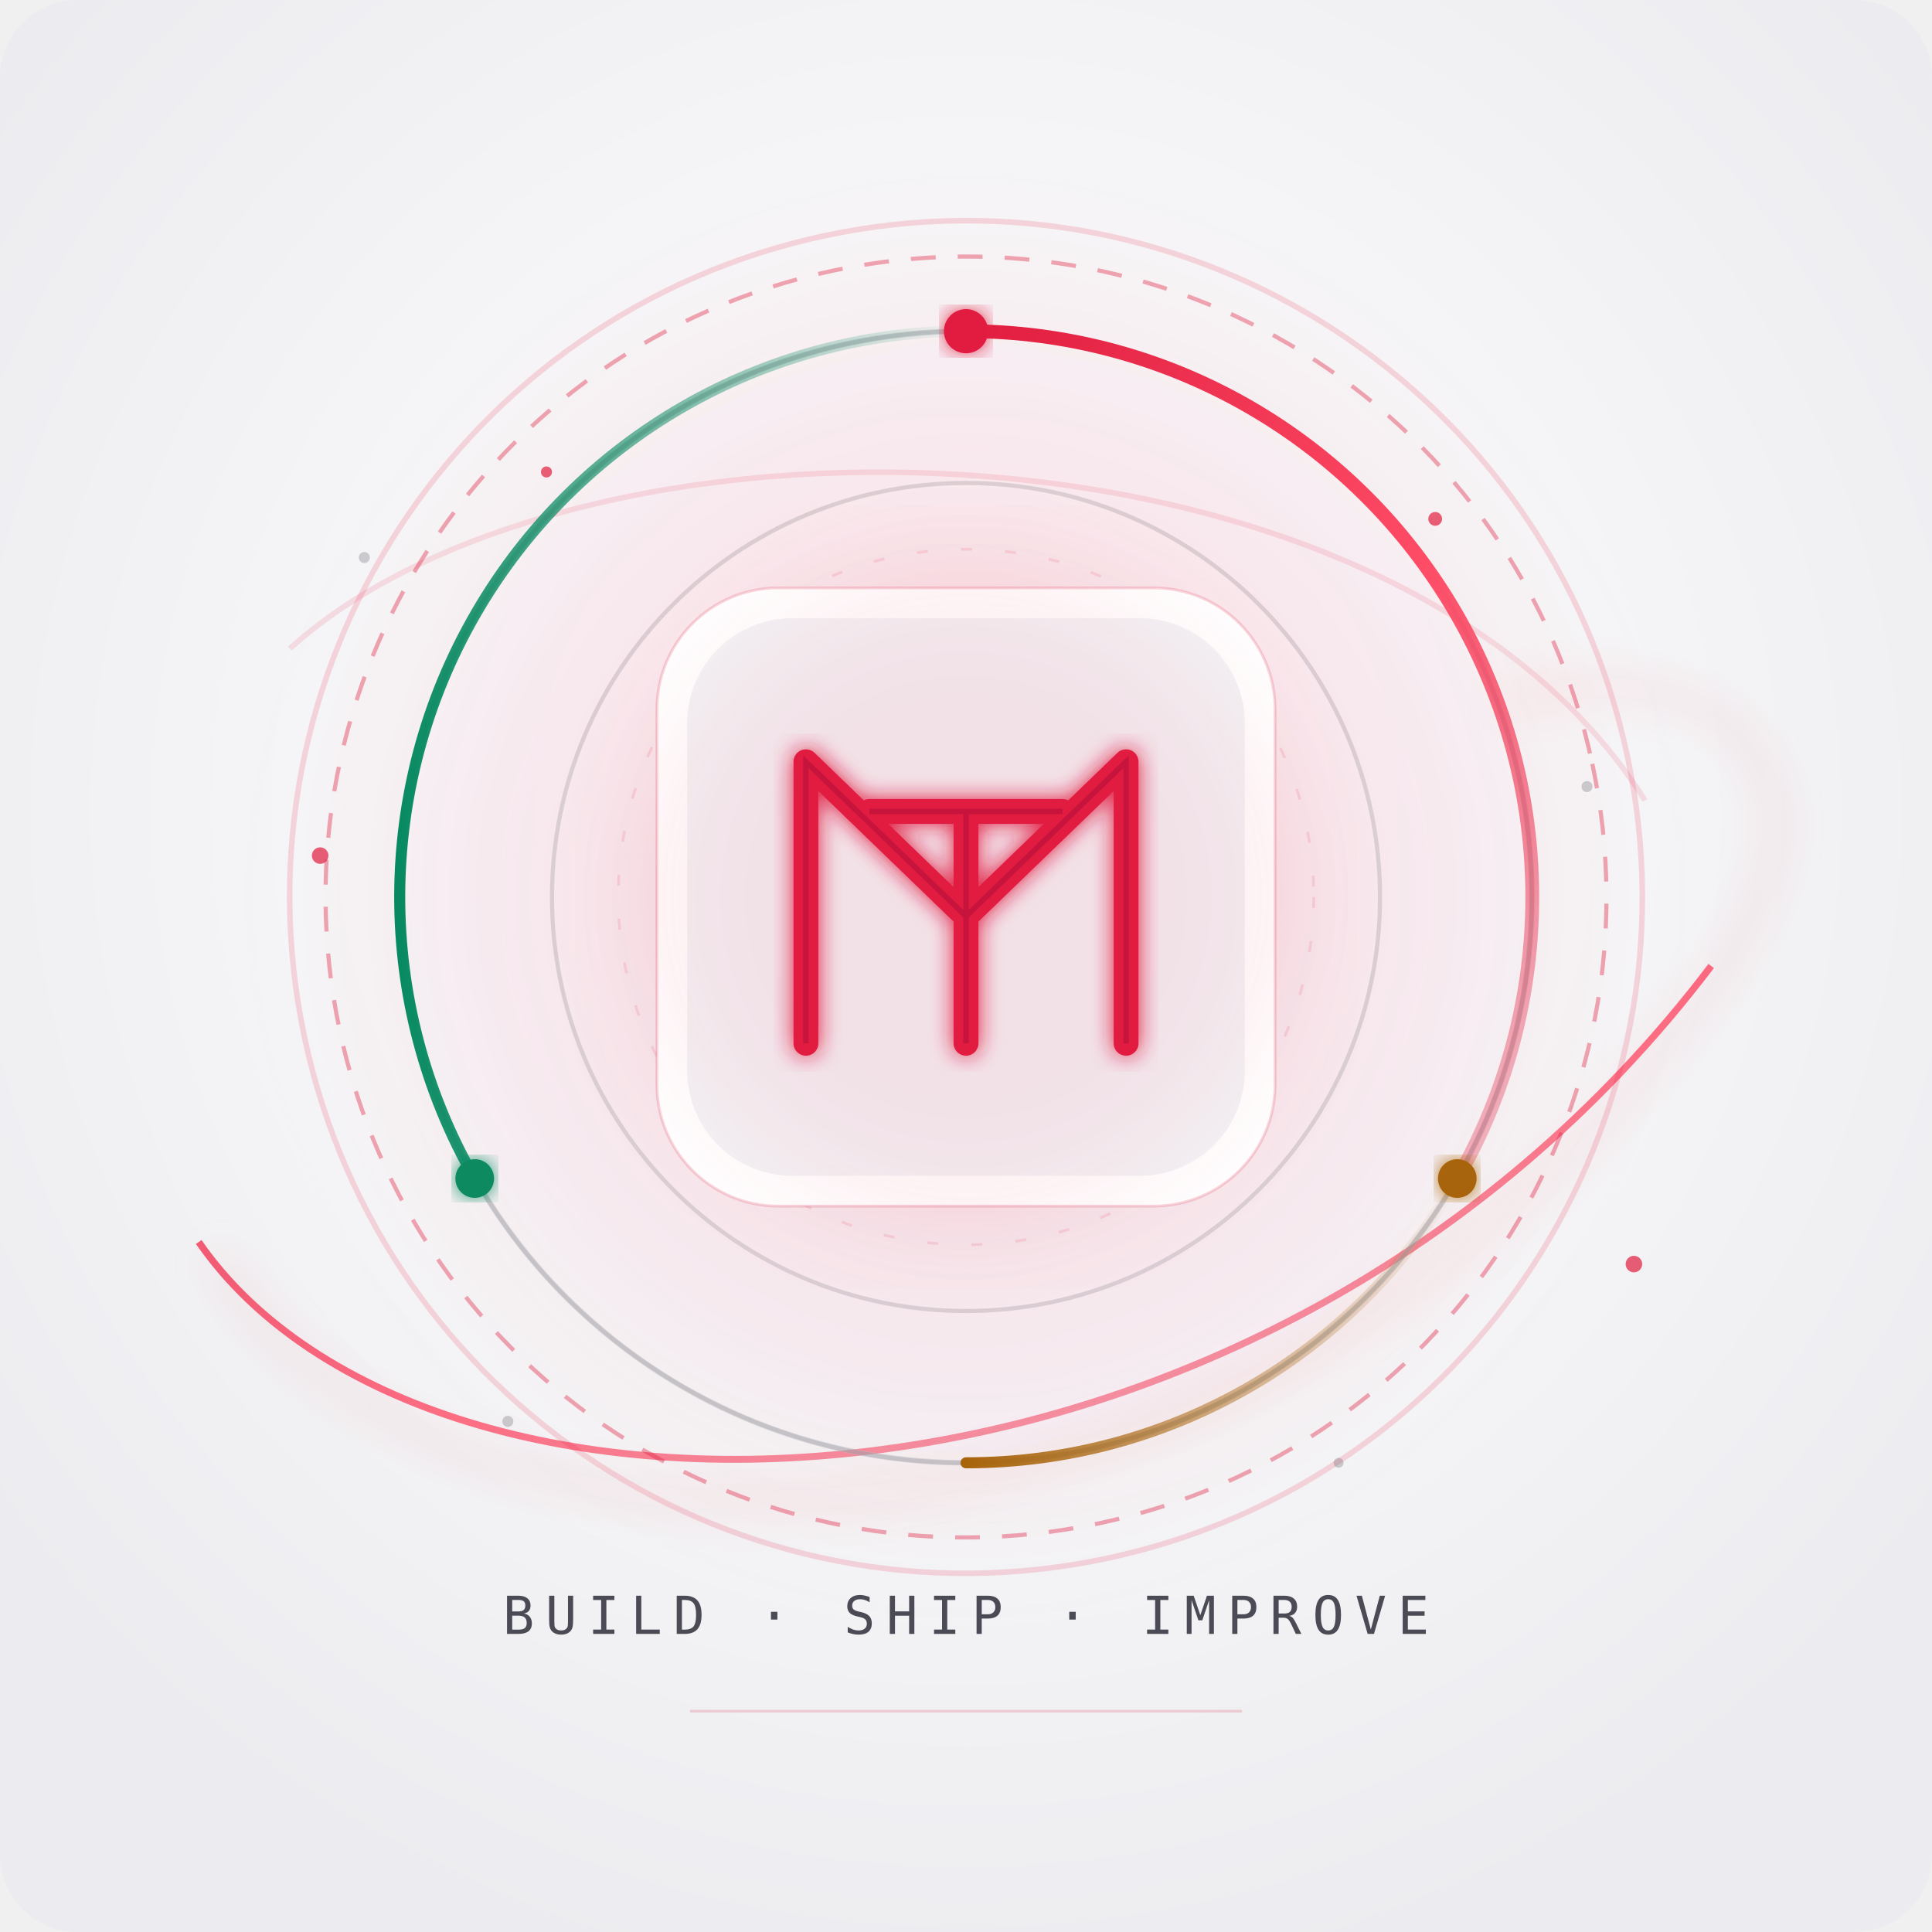
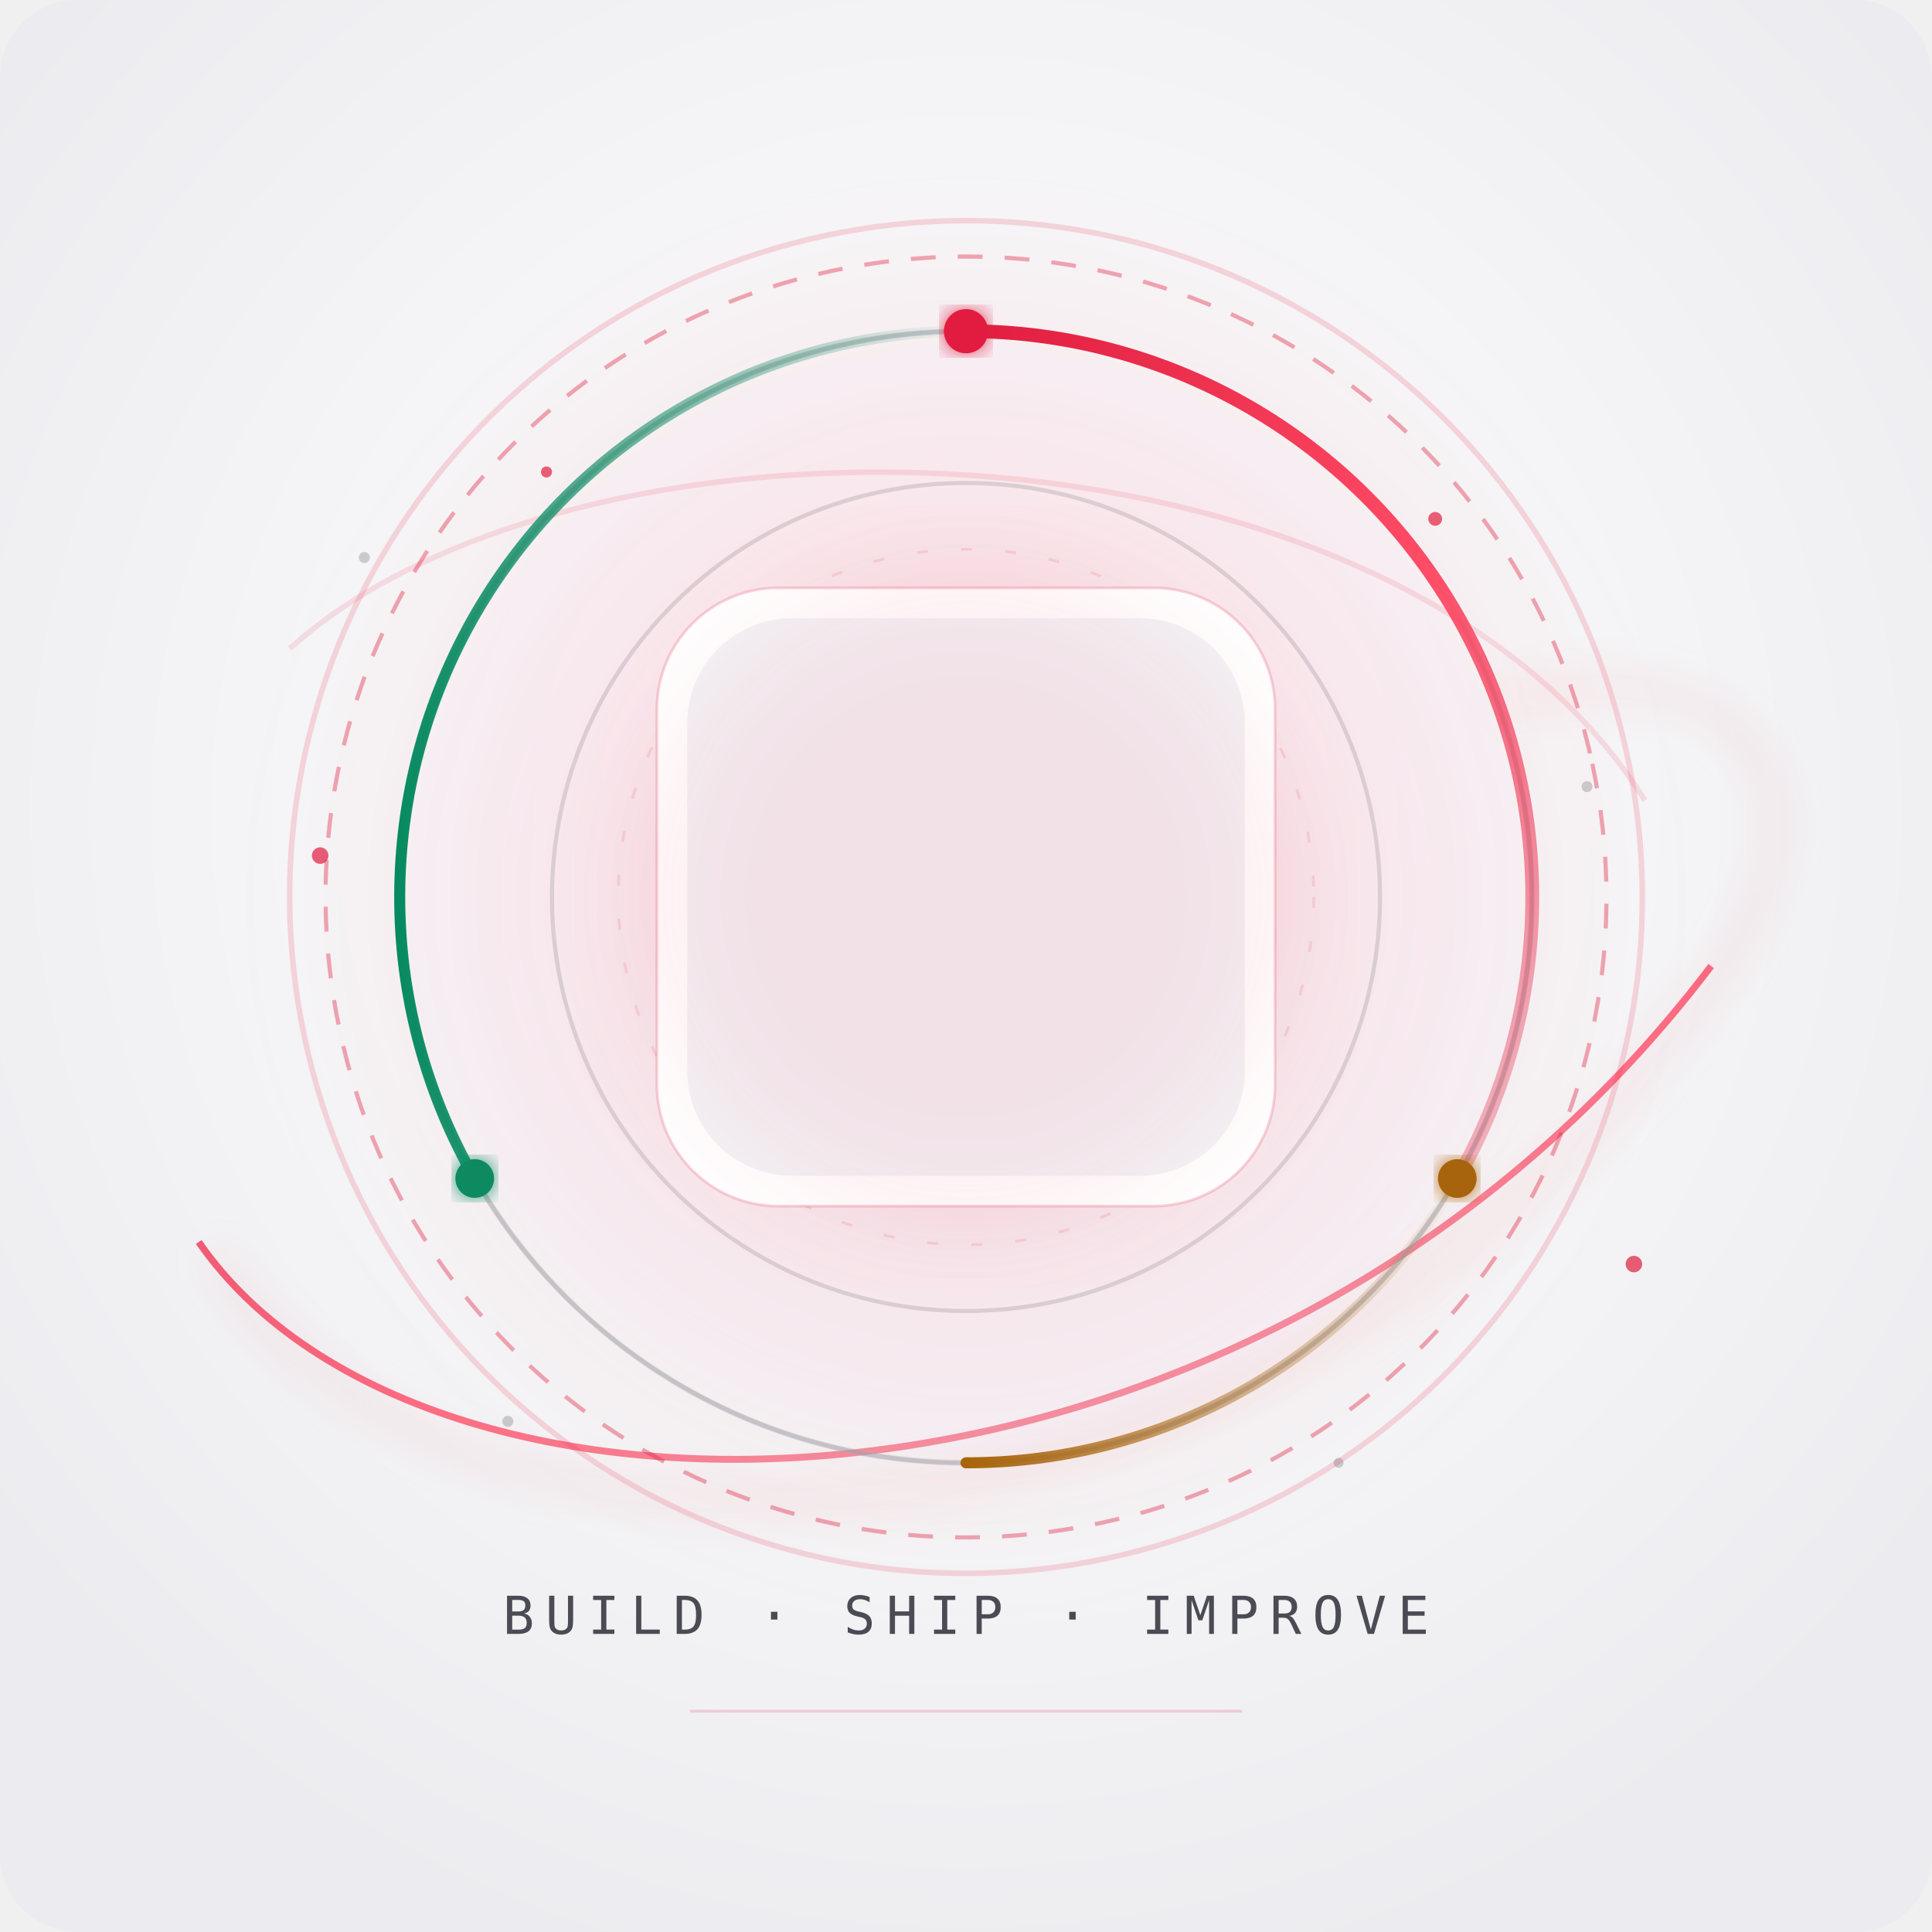
<svg xmlns="http://www.w3.org/2000/svg" viewBox="0 0 700 700" role="img" aria-labelledby="title desc">
  <defs>
    <radialGradient id="bg" cx="50%" cy="42%" r="62%">
      <stop offset="0" stop-color="#fff5f6" />
      <stop offset=".55" stop-color="#f5f5f7" />
      <stop offset="1" stop-color="#ececf0" />
    </radialGradient>
    <radialGradient id="redGlow">
      <stop offset="0" stop-color="#e11d3f" stop-opacity=".2" />
      <stop offset="1" stop-color="#e11d3f" stop-opacity="0" />
    </radialGradient>
    <linearGradient id="redStroke" x1="0" y1="0" x2="1" y2="1">
      <stop stop-color="#e11d3f" />
      <stop offset=".55" stop-color="#ff4d67" />
      <stop offset="1" stop-color="#e11d3f" stop-opacity=".2" />
    </linearGradient>
    <linearGradient id="tealStroke">
      <stop stop-color="#078a61" />
      <stop offset="1" stop-color="#078a61" stop-opacity="0" />
    </linearGradient>
    <linearGradient id="amberStroke">
      <stop stop-color="#a8640a" />
      <stop offset="1" stop-color="#a8640a" stop-opacity="0" />
    </linearGradient>
    <filter id="blur20">
      <feGaussianBlur stdDeviation="20" />
    </filter>
    <filter id="blur8">
      <feGaussianBlur stdDeviation="8" />
    </filter>
    <filter id="glow">
      <feGaussianBlur stdDeviation="4" result="b" />
      <feMerge>
        <feMergeNode in="b" />
        <feMergeNode in="SourceGraphic" />
      </feMerge>
    </filter>
  </defs>
  <rect width="700" height="700" rx="28" fill="url(#bg)" />
  <circle cx="350" cy="325" r="245" fill="url(#redGlow)" opacity=".7" filter="url(#blur20)" />
  <path d="M78 454 C155 588 456 585 620 357 C675 280 623 232 545 254" fill="none" stroke="#e11d3f" stroke-opacity=".12" stroke-width="5" filter="url(#blur8)" />
  <path d="M72 450 C155 570 457 565 620 350" fill="none" stroke="url(#redStroke)" stroke-width="2.5" opacity=".8" />
  <path d="M105 235 C210 140 505 145 596 290" fill="none" stroke="#e11d3f" stroke-opacity=".12" stroke-width="2" />
  <g transform="rotate(-12 350 325)">
    <circle cx="350" cy="325" r="245" fill="none" stroke="#e11d3f" stroke-opacity=".16" stroke-width="2" />
    <circle cx="350" cy="325" r="232" fill="none" stroke="#e11d3f" stroke-opacity=".38" stroke-width="1.5" stroke-dasharray="9 8">
      <animateTransform attributeName="transform" type="rotate" from="0 350 325" to="360 350 325" dur="24s" repeatCount="indefinite" />
    </circle>
    <circle cx="350" cy="325" r="205" fill="none" stroke="#555563" stroke-opacity=".24" stroke-width="1.5" />
  </g>
  <ellipse cx="350" cy="325" rx="205" ry="205" fill="none" stroke="#b8b8c0" stroke-opacity=".45" stroke-width="2" />
  <path d="M350 120 A205 205 0 0 1 528 427" fill="none" stroke="url(#redStroke)" stroke-width="5" stroke-linecap="round" />
  <path d="M172 427 A205 205 0 0 1 350 120" fill="none" stroke="url(#tealStroke)" stroke-width="4" stroke-linecap="round" />
  <path d="M528 427 A205 205 0 0 1 350 530" fill="none" stroke="url(#amberStroke)" stroke-width="4" stroke-linecap="round" />
  <g>
    <g>
      <circle cx="350" cy="120" r="8" fill="#e11d3f" filter="url(#glow)" />
      <animateTransform attributeName="transform" type="rotate" from="0 350 325" to="360 350 325" dur="9s" repeatCount="indefinite" />
    </g>
    <g>
      <circle cx="172" cy="427" r="7" fill="#078a61" filter="url(#glow)" />
      <animateTransform attributeName="transform" type="rotate" from="120 350 325" to="480 350 325" dur="12s" repeatCount="indefinite" />
    </g>
    <g>
      <circle cx="528" cy="427" r="7" fill="#a8640a" filter="url(#glow)" />
      <animateTransform attributeName="transform" type="rotate" from="240 350 325" to="600 350 325" dur="14s" repeatCount="indefinite" />
    </g>
  </g>
  <circle cx="350" cy="325" r="150" fill="none" stroke="#555563" stroke-opacity=".18" stroke-width="1.5" />
  <circle cx="350" cy="325" r="126" fill="none" stroke="#e11d3f" stroke-opacity=".12" stroke-width="1" stroke-dasharray="4 12">
    <animateTransform attributeName="transform" type="rotate" from="0 350 325" to="-360 350 325" dur="16s" repeatCount="indefinite" />
  </circle>
  <rect x="238" y="213" width="224" height="224" rx="44" fill="#ffffff" stroke="#e11d3f" stroke-opacity=".18" />
  <rect x="249" y="224" width="202" height="202" rx="38" fill="#f3f3f6" />
  <circle cx="350" cy="325" r="118" fill="#e11d3f" opacity=".08" filter="url(#blur20)" />
-   <g fill="none" stroke="#e11d3f" stroke-width="9" stroke-linecap="round" stroke-linejoin="round" filter="url(#glow)">
-     <path d="M292 378V276l58 56 58-56v102" />
-     <path d="M315 294h70M350 294v84" />
-   </g>
-   <g fill="none" stroke="#be123c" stroke-width="2" opacity=".75">
-     <path d="M292 378V276l58 56 58-56v102" />
-     <path d="M315 294h70M350 294v84" />
-   </g>
  <g fill="#e11d3f" opacity=".7">
    <circle cx="116" cy="310" r="3" />
    <circle cx="592" cy="458" r="3" />
    <circle cx="198" cy="171" r="2" />
    <circle cx="520" cy="188" r="2.5" />
  </g>
  <g fill="#33333b" opacity=".22">
    <circle cx="132" cy="202" r="2" />
    <circle cx="575" cy="285" r="2" />
    <circle cx="184" cy="515" r="2" />
    <circle cx="485" cy="530" r="1.8" />
  </g>
  <text x="350" y="592" text-anchor="middle" fill="#4b4b55" font-family="monospace" font-size="19" letter-spacing="4">BUILD · SHIP · IMPROVE</text>
  <line x1="250" y1="620" x2="450" y2="620" stroke="#e11d3f" stroke-opacity=".18" />
  <line x1="318" y1="620" x2="382" y2="620" stroke="#e11d3f" stroke-width="4" stroke-linecap="round" filter="url(#glow)" />
</svg>
